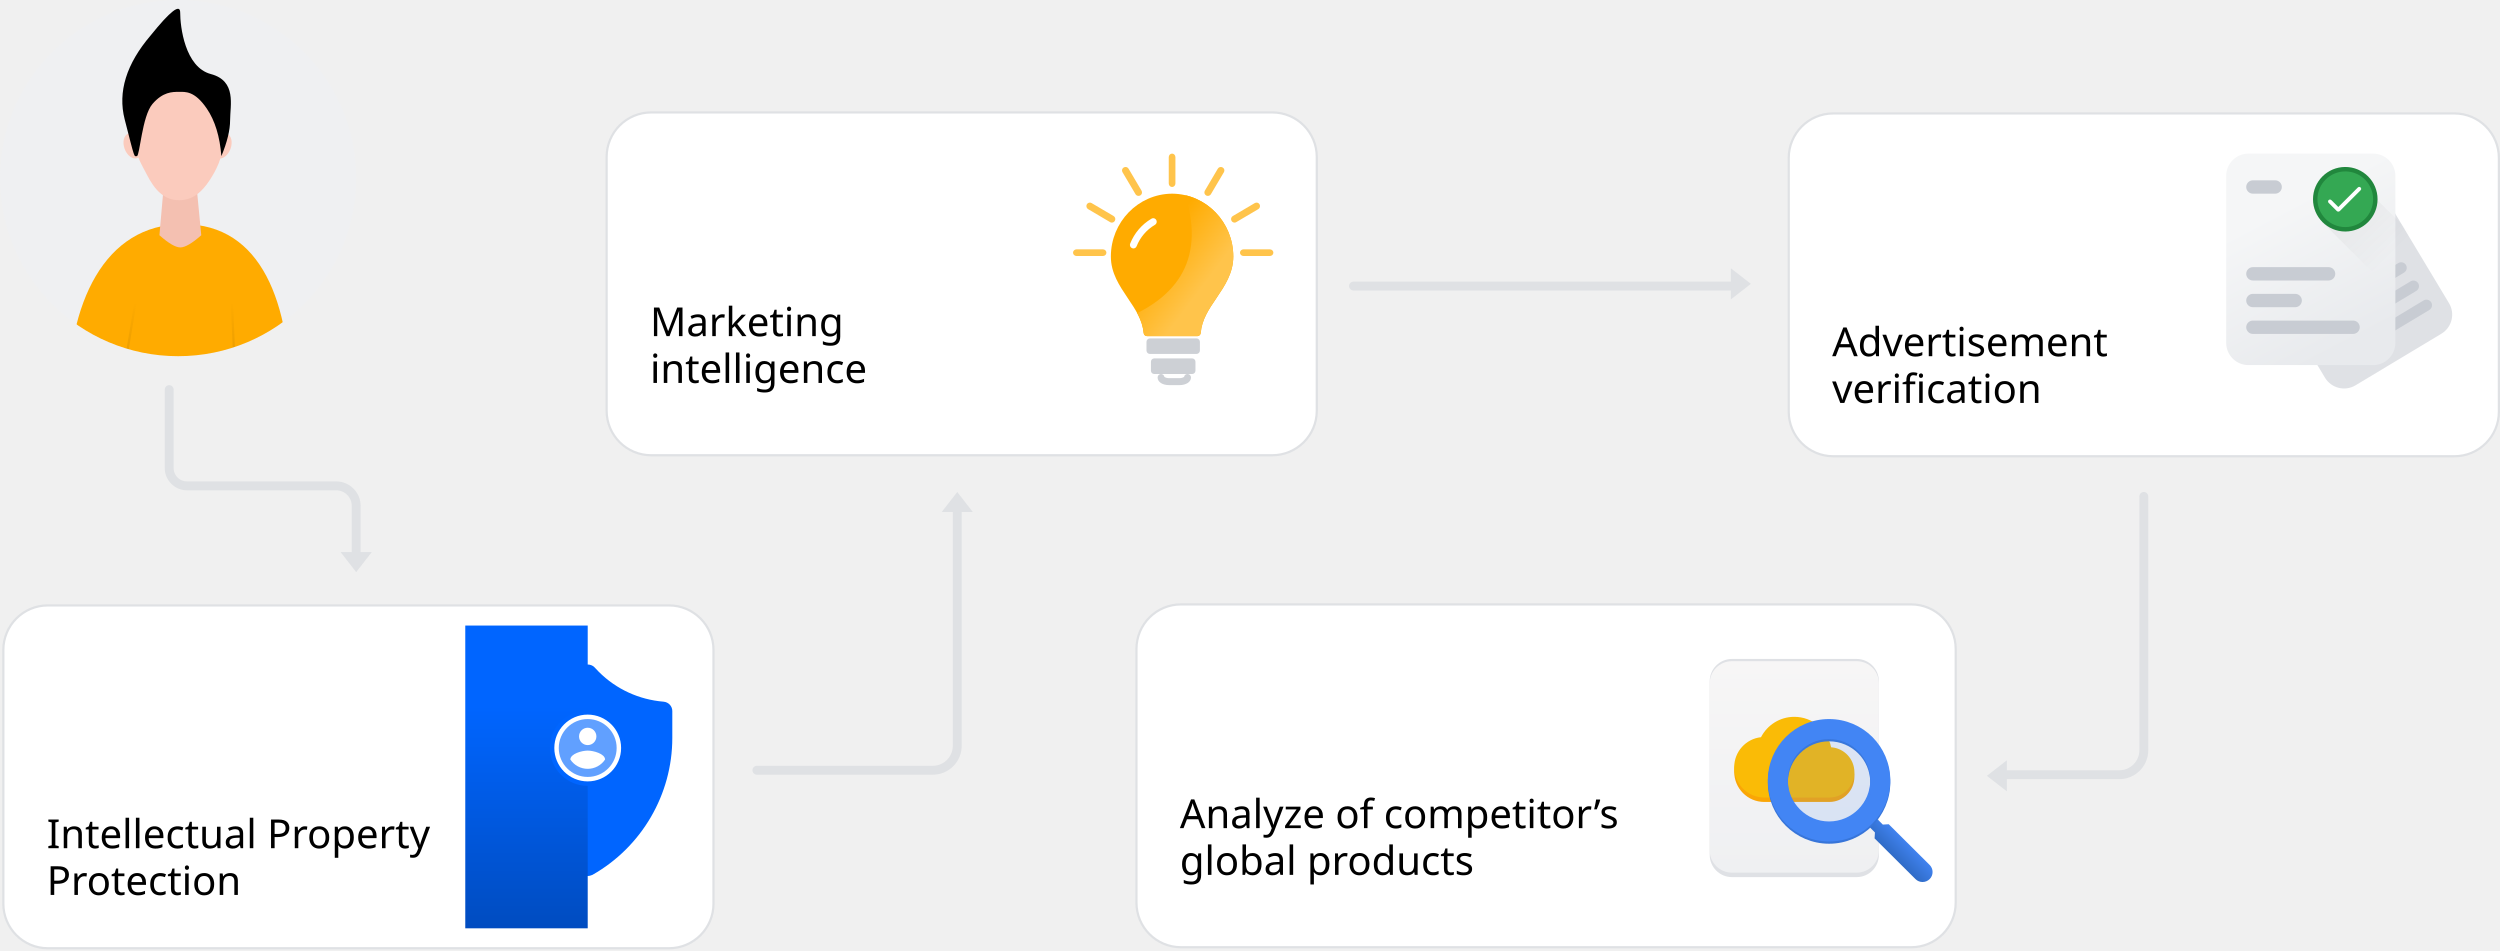
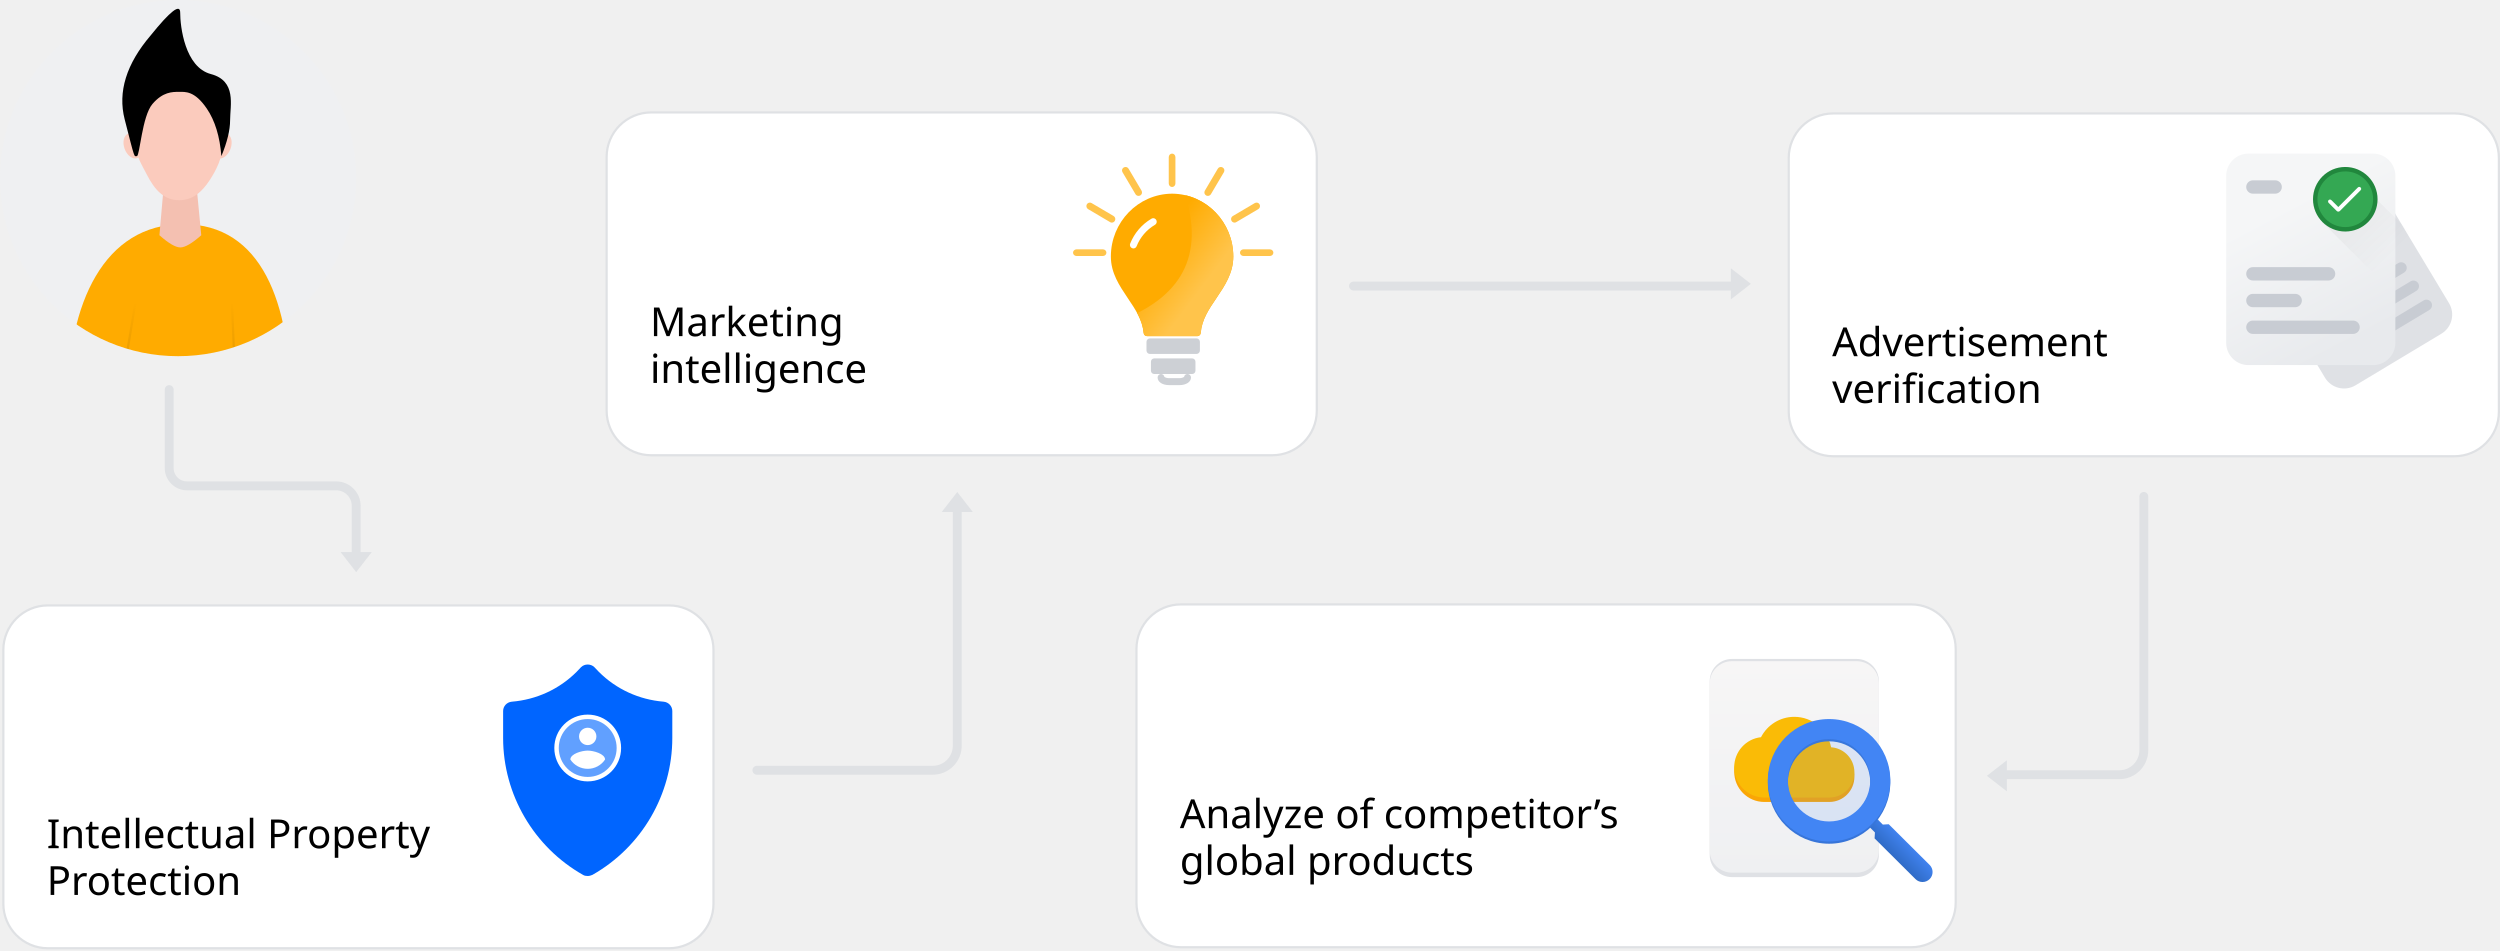
<svg xmlns="http://www.w3.org/2000/svg" xmlns:xlink="http://www.w3.org/1999/xlink" id="web-crawler-tablet" viewBox="0 0 1123 427">
  <defs>
    <linearGradient x1="80.814%" y1="9.497%" x2="9.646%" y2="80.252%" id="b">
      <stop stop-color="#EFF0F2" offset="0%" />
      <stop stop-color="#EFF0F2" offset="100%" />
    </linearGradient>
    <circle id="a" cx="80" cy="80" r="80" />
    <linearGradient x1="50%" y1="0%" x2="50%" y2="100%" id="d">
      <stop stop-color="#FFAB00" offset="0%" />
      <stop stop-color="#D79000" offset="100%" />
    </linearGradient>
    <linearGradient x1="50%" y1="26.837%" x2="50%" y2="100%" id="e">
      <stop stop-color="#0065FF" offset="0%" />
      <stop stop-color="#004CC0" offset="100%" />
    </linearGradient>
    <path d="M27.714 0h-.342C12.215.167.01 12.756 0 28.233c0 7.468 3.87 13.102 7.613 18.713 3.378 5 6.565 9.74 7.1 15.591.066.829.746 1.466 1.56 1.463h22.625a1.577 1.577 0 0 0 1.475-1.463c.45-5.896 3.636-10.634 7.036-15.634C51.129 41.378 55 35.657 55 28.19 54.966 12.763 42.82.215 27.714 0zm-7.998 14.04c-3.676 2.182-6.54 5.545-8.147 9.564a1.562 1.562 0 0 1-1.454 1.005 1.387 1.387 0 0 1-.578-.131 1.533 1.533 0 0 1-.864-.85 1.58 1.58 0 0 1 .009-1.225c1.864-4.674 5.197-8.583 9.473-11.114a1.534 1.534 0 0 1 1.624-.082 1.6 1.6 0 0 1 .815 1.436 1.597 1.597 0 0 1-.878 1.397z" id="f" />
    <linearGradient x1="37.627%" y1="39.04%" x2="67.664%" y2="61.261%" id="g">
      <stop stop-color="#FFAB00" offset="0%" />
      <stop stop-color="#FFC44B" offset="100%" />
    </linearGradient>
    <rect id="i" width="65" height="81" rx="10" />
    <linearGradient x1="50%" y1="92.56%" x2="50%" y2="1.03%" id="j">
      <stop stop-opacity="0" offset="0%" />
      <stop stop-opacity=".207" offset="100%" />
    </linearGradient>
    <linearGradient x1="20.842%" y1="30.631%" x2="50%" y2="100%" id="m">
      <stop stop-color="#F5F6F7" offset="0%" />
      <stop stop-color="#E8EAED" offset="100%" />
    </linearGradient>
    <rect id="l" width="76" height="95" rx="10" />
    <linearGradient x1="50%" y1="100%" x2="50%" y2="0%" id="o">
      <stop stop-color="#EFF0F2" offset="0%" />
      <stop stop-color="#F7F6F6" offset="100%" />
    </linearGradient>
    <linearGradient x1="50%" y1="0%" x2="50%" y2="100%" id="p">
      <stop stop-color="#4082EF" offset="0%" />
      <stop stop-color="#2F6BC6" offset="100%" />
    </linearGradient>
  </defs>
  <g fill="none" fill-rule="evenodd">
    <g>
      <mask id="c" fill="#fff">
        <use xlink:href="#a" />
      </mask>
      <use fill="url(#b)" fill-rule="nonzero" xlink:href="#a" />
      <g mask="url(#c)">
        <g transform="translate(30.428 3.949)" fill-rule="nonzero">
          <path d="M51.801 256c35.472 0 48.258-35.653 48.258-79.634 0-43.98-12.786-79.633-48.258-79.633S0 132.386 0 176.366 16.329 256 51.801 256z" fill="#FFAB00" />
          <path d="M43.415 76.214h14.11l2.456 25.508c-4.138 3.65-7.27 5.476-9.398 5.476s-5.26-1.825-9.399-5.476l2.231-25.508z" fill="#F4C0B1" />
          <ellipse fill="#FBCBBD" transform="rotate(-20 29.232 61.563)" cx="29.232" cy="61.563" rx="3.921" ry="5.865" />
          <ellipse fill="#FBCBBD" transform="scale(1 -1) rotate(-20 -279.707 0)" cx="69.436" cy="61.563" rx="3.921" ry="5.865" />
          <path d="M50.01 85.985c6.012 0 10.19-3.533 13.787-9.051C66.68 72.51 69.62 66.822 69.62 60.58c0-14.03-8.78-25.404-19.611-25.404-10.832 0-19.612 11.374-19.612 25.404 0 5.144 2.993 9.688 5.021 13.688 3.505 6.91 7.73 11.717 14.59 11.717z" fill="#FBCBBD" />
          <path d="M38.061 42.75C42.76 37.279 47 37.32 49.884 37.32c2.884 0 7.08-.587 12.587 7.515 3.672 5.402 5.853 12.518 6.542 21.35 2.615-6.33 3.923-11.712 3.923-16.144 0-6.649 3.034-17.635-8.652-20.724C52.6 26.226 50.513 7.933 50.513 1.706c0-4.15-4.423-.73-13.268 10.258C26.31 24.77 22.42 37.334 25.573 49.656c4.73 18.484 4.161 16.528 5.478 16.528 1.316 0 2.313-17.961 7.01-23.433z" fill="#000" />
        </g>
        <path stroke="url(#d)" d="M31.39 127.023l-3.469 20.806 12.479 24.83" transform="translate(29.448 8.834)" />
        <path stroke="url(#d)" transform="matrix(-1 0 0 1 170.78 8.834)" d="M66.623 127.023l-.924 21.378 9.934 24.257" />
      </g>
    </g>
    <path d="M160 248v-20.754a9 9 0 0 0-9-9H84a8 8 0 0 1-8-8V175" stroke="#DFE1E4" stroke-width="4" stroke-linecap="round" stroke-linejoin="round" />
    <path fill="#DFE1E4" fill-rule="nonzero" d="M160 257l-7-9h14zM430 221l7 9h-14zM892.5 348.5l9-7v14zM786.5 127.5l-9 7v-14z" />
    <rect x=".5" y=".953" width="319" height="154" rx="20" transform="translate(1 271)" fill="#FFF" fill-rule="nonzero" stroke="#DFE1E4" />
    <rect x=".5" y=".5" width="368" height="154" rx="20" transform="translate(510 271)" fill="#FFF" fill-rule="nonzero" stroke="#DFE1E4" />
    <rect x=".5" y=".5" width="319" height="154" rx="20" transform="translate(272 50)" fill="#FFF" fill-rule="nonzero" stroke="#DFE1E4" />
    <rect x=".5" y=".953" width="319" height="154" rx="20" transform="translate(803 50)" fill="#FFF" fill-rule="nonzero" stroke="#DFE1E4" />
    <text font-family="Work Sans, sans-serif" font-size="18" font-weight="400" fill="#000">
      <tspan x="292" y="151">Marketing </tspan>
      <tspan x="292" y="172">intelligence</tspan>
    </text>
    <text font-family="Work Sans, sans-serif" font-size="18" font-weight="400" fill="#000">
      <tspan x="21" y="381">Intellectual Property</tspan>
      <tspan x="21" y="402">Protection</tspan>
    </text>
    <text font-family="Work Sans, sans-serif" font-size="18" fill="#000">
      <tspan x="530" y="372">Analyze of competitor’s</tspan>
      <tspan x="530" y="393">global products</tspan>
    </text>
    <text font-family="Work Sans, sans-serif" font-size="18" font-weight="400" fill="#000">
      <tspan x="823" y="160">Advertisement</tspan>
      <tspan x="823" y="181">verification</tspan>
    </text>
    <g transform="translate(226 298)" fill-rule="nonzero">
      <path d="M72.1 17.2c-11-.9-21.3-5.6-29.1-13.4l-2-2.1C40.2.9 39.1.5 38 .5s-2.2.4-3 1.2l-2 2.1c-7.8 7.8-18.1 12.5-29.1 13.4-2.2.2-3.9 2-3.9 4.2v12.1c0 25.4 13.8 49 35.9 61.5.6.4 1.4.5 2.1.5.7 0 1.4-.2 2.1-.5C62.2 82.5 76 58.9 76 33.5V21.4c0-2.2-1.7-4-3.9-4.2z" fill="#0065FF" />
-       <path fill="url(#e)" d="M-17-17h55v136h-55z" />
      <circle stroke="#0065FF" stroke-width="2" fill="#FFF" cx="38" cy="38" r="16" />
    </g>
    <path d="M264 323c-7.176 0-13 5.824-13 13s5.824 13 13 13 13-5.824 13-13-5.824-13-13-13zm0 3.9c2.158 0 3.9 1.742 3.9 3.9s-1.742 3.9-3.9 3.9a3.895 3.895 0 0 1-3.9-3.9c0-2.158 1.742-3.9 3.9-3.9zm0 18.46a9.36 9.36 0 0 1-7.8-4.186c.039-2.587 5.2-4.004 7.8-4.004 2.587 0 7.761 1.417 7.8 4.004a9.36 9.36 0 0 1-7.8 4.186z" fill="#61A0FF" fill-rule="nonzero" />
    <path d="M340 346h79c6.075 0 11-4.925 11-11V229M899 348h53c6.075 0 11-4.925 11-11V223" stroke="#DFE1E4" stroke-width="4" stroke-linecap="round" stroke-linejoin="round" />
    <g transform="translate(482 69)">
      <rect fill="#CDD0D5" x="33" y="83" width="24" height="7" rx="1.56" />
      <rect fill="#CDD0D5" x="35" y="92" width="20" height="7" rx="1.47" />
      <path d="M51.399 99.001a1.527 1.527 0 0 0-1.517 1.315 3.685 3.685 0 0 1-2.107.538h-4.613a3.685 3.685 0 0 1-2.107-.538c-.132-.807-.847-1.376-1.644-1.308-.797.067-1.41.748-1.411 1.566 0 1.982 2.107 3.426 5.225 3.426h4.55c3.034 0 5.225-1.444 5.225-3.426 0-.428-.17-.839-.473-1.135A1.519 1.519 0 0 0 51.4 99z" fill="#CDD0D5" />
      <g transform="translate(17 18)">
        <mask id="h" fill="#fff">
          <use xlink:href="#f" />
        </mask>
        <use fill="#FFAB00" fill-rule="nonzero" xlink:href="#f" />
        <path d="M32-3.727c10.667 29.101 1.667 49.232-27 60.393-28.667 11.16-11.667 15.043 51 11.647l9.583-29.214-2.75-26.483L44-3.727H32z" fill="url(#g)" fill-rule="nonzero" mask="url(#h)" />
      </g>
      <path d="M59.776 18.788c.247.132.522.204.803.212a1.613 1.613 0 0 0 1.368-.784l5.84-9.88c.211-.356.268-.78.158-1.179a1.553 1.553 0 0 0-.745-.94 1.596 1.596 0 0 0-1.21-.164c-.409.108-.756.373-.96.736l-5.819 9.879c-.431.74-.181 1.68.565 2.12zM83.791 22.775a1.553 1.553 0 0 0-2.124-.564l-9.9 5.838a1.599 1.599 0 0 0-.715 1.772c.178.688.784 1.17 1.48 1.179.277.003.549-.072.786-.217l9.9-5.837a1.58 1.58 0 0 0 .728-.964 1.614 1.614 0 0 0-.155-1.207zM13.4 43H1.6c-.883 0-1.6.672-1.6 1.5S.717 46 1.6 46h11.8c.883 0 1.6-.672 1.6-1.5s-.717-1.5-1.6-1.5zM88.4 43H76.6c-.883 0-1.6.672-1.6 1.5s.717 1.5 1.6 1.5h11.8c.883 0 1.6-.672 1.6-1.5s-.717-1.5-1.6-1.5zM18.783 30.197c.213-.364.272-.8.164-1.21a1.557 1.557 0 0 0-.736-.96l-9.882-5.816a1.55 1.55 0 0 0-2.12.564c-.207.366-.263.8-.155 1.207.107.408.369.754.727.964l9.882 5.837c.237.145.508.22.784.217a1.543 1.543 0 0 0 1.336-.803zM28.06 18.216c.282.478.8.776 1.365.784.28-.008.555-.08.801-.212a1.55 1.55 0 0 0 .563-2.12l-5.826-9.88a1.554 1.554 0 0 0-.958-.735 1.589 1.589 0 0 0-1.207.163 1.553 1.553 0 0 0-.743.941c-.11.398-.053.823.158 1.18l5.847 9.879zM44.5 15c.398 0 .78-.169 1.06-.469.282-.3.44-.707.44-1.132V1.601C46 .717 45.328 0 44.5 0S43 .717 43 1.6v11.8c0 .883.672 1.6 1.5 1.6z" fill="#FFC44B" />
    </g>
    <path d="M608 128.5h170" stroke="#DFE1E4" stroke-width="4" stroke-linecap="round" stroke-linejoin="round" />
    <g transform="scale(-1 1) rotate(31 -665.759 -1880.246)">
      <g transform="translate(.48 .871)">
        <mask id="k" fill="#fff">
          <use xlink:href="#i" />
        </mask>
        <use fill="#DFE1E5" fill-rule="nonzero" xlink:href="#i" />
        <path fill="url(#j)" fill-rule="nonzero" opacity=".214" mask="url(#k)" transform="rotate(-45 56.452 28.231)" d="M44.046 12.841l24.51.244.301 30.536-24.51-.244z" />
      </g>
      <rect fill="#C8CCD3" fill-rule="nonzero" x="7.048" y="11.287" width="14" height="5" rx="2.5" />
      <rect fill="#C8CCD3" fill-rule="nonzero" x="8.215" y="44.698" width="34" height="5" rx="2.5" />
      <rect fill="#C8CCD3" fill-rule="nonzero" x="7.136" y="64.938" width="44" height="5" rx="2.5" />
      <rect fill="#C8CCD3" fill-rule="nonzero" x="7.734" y="54.574" width="21" height="5" rx="2.5" />
      <circle stroke="#DFE1E5" stroke-width="2" fill="#E8EAED" fill-rule="nonzero" cx="45.673" cy="18.901" r="11.5" />
      <path d="M42.913 22.07l-2.715-2.625a.781.781 0 0 0-1.085 0 .73.73 0 0 0 0 1.05l3.105 3.003a1 1 0 0 0 1.39 0l8.069-7.803a.73.73 0 0 0 0-1.05.781.781 0 0 0-1.086 0l-7.678 7.425z" fill="#FFF" />
    </g>
    <g transform="translate(1000 69)">
      <mask id="n" fill="#fff">
        <use xlink:href="#l" />
      </mask>
      <use fill="url(#m)" fill-rule="nonzero" xlink:href="#l" />
      <path fill="url(#j)" fill-rule="nonzero" opacity=".214" mask="url(#n)" transform="rotate(-45 66.005 33.11)" d="M51.505 15.111h29v36h-29z" />
      <rect fill="#C8CCD3" fill-rule="nonzero" x="9" y="12" width="16" height="6" rx="3" />
      <rect fill="#C8CCD3" fill-rule="nonzero" x="9" y="51" width="40" height="6" rx="3" />
      <rect fill="#C8CCD3" fill-rule="nonzero" x="9" y="75" width="51" height="6" rx="3" />
      <rect fill="#C8CCD3" fill-rule="nonzero" x="9" y="63" width="25" height="6" rx="3" />
      <circle stroke="#21873D" stroke-width="2" fill="#34A853" fill-rule="nonzero" cx="53.5" cy="20.5" r="13.5" />
      <g fill="#FFF">
        <path d="M50.364 23.995l-3.103-3.102a.877.877 0 1 0-1.24 1.24l3.636 3.637a1 1 0 0 0 1.414 0l9.309-9.309a.877.877 0 1 0-1.24-1.24l-8.776 8.774z" />
      </g>
    </g>
    <g transform="translate(768 296)">
      <rect fill="#DFE1E5" fill-rule="nonzero" width="76" height="98" rx="10" />
      <rect fill="url(#o)" fill-rule="nonzero" y="1" width="76" height="95" rx="10" />
      <path d="M54.538 41.68C53.008 33.865 46.19 28 38 28c-6.503 0-12.15 3.714-14.963 9.15C16.266 37.875 11 43.65 11 50.648c0 7.497 6.053 13.589 13.5 13.589h29.25c6.21 0 11.25-5.073 11.25-11.324 0-5.98-4.612-10.826-10.462-11.234z" fill="#FAA606" />
      <path d="M54.538 39.68C53.008 31.865 46.19 26 38 26c-6.503 0-12.15 3.714-14.963 9.15C16.266 35.875 11 41.65 11 48.648c0 7.497 6.053 13.589 13.5 13.589h29.25c6.21 0 11.25-5.073 11.25-11.324 0-5.98-4.612-10.826-10.462-11.234z" fill="#FABB06" />
      <g transform="translate(26 27)" fill-rule="nonzero">
        <path d="M6 1.007L31.919.945a4.486 4.486 0 0 1 4.496 4.486 4.507 4.507 0 0 1-4.496 4.507L6 10 4.222 8H0V3h4.233L6 1v.007z" transform="rotate(45 -25.604 82.582)" fill="url(#p)" />
        <path d="M27.617 56C12.429 56 .117 43.688.117 28.5S12.429 1 27.617 1s27.5 12.312 27.5 27.5S42.805 56 27.617 56zm0-9c10.217 0 18.5-8.283 18.5-18.5S37.834 10 27.617 10s-18.5 8.283-18.5 18.5S17.4 47 27.617 47z" fill="#3775D9" />
        <path d="M27.617 55C12.429 55 .117 42.688.117 27.5S12.429 0 27.617 0s27.5 12.312 27.5 27.5S42.805 55 27.617 55zm0-9c10.217 0 18.5-8.283 18.5-18.5S37.834 9 27.617 9s-18.5 8.283-18.5 18.5S17.4 46 27.617 46z" fill="#4285F4" />
        <circle fill="#4285F4" opacity=".138" cx="28" cy="28" r="19" />
      </g>
    </g>
  </g>
</svg>
